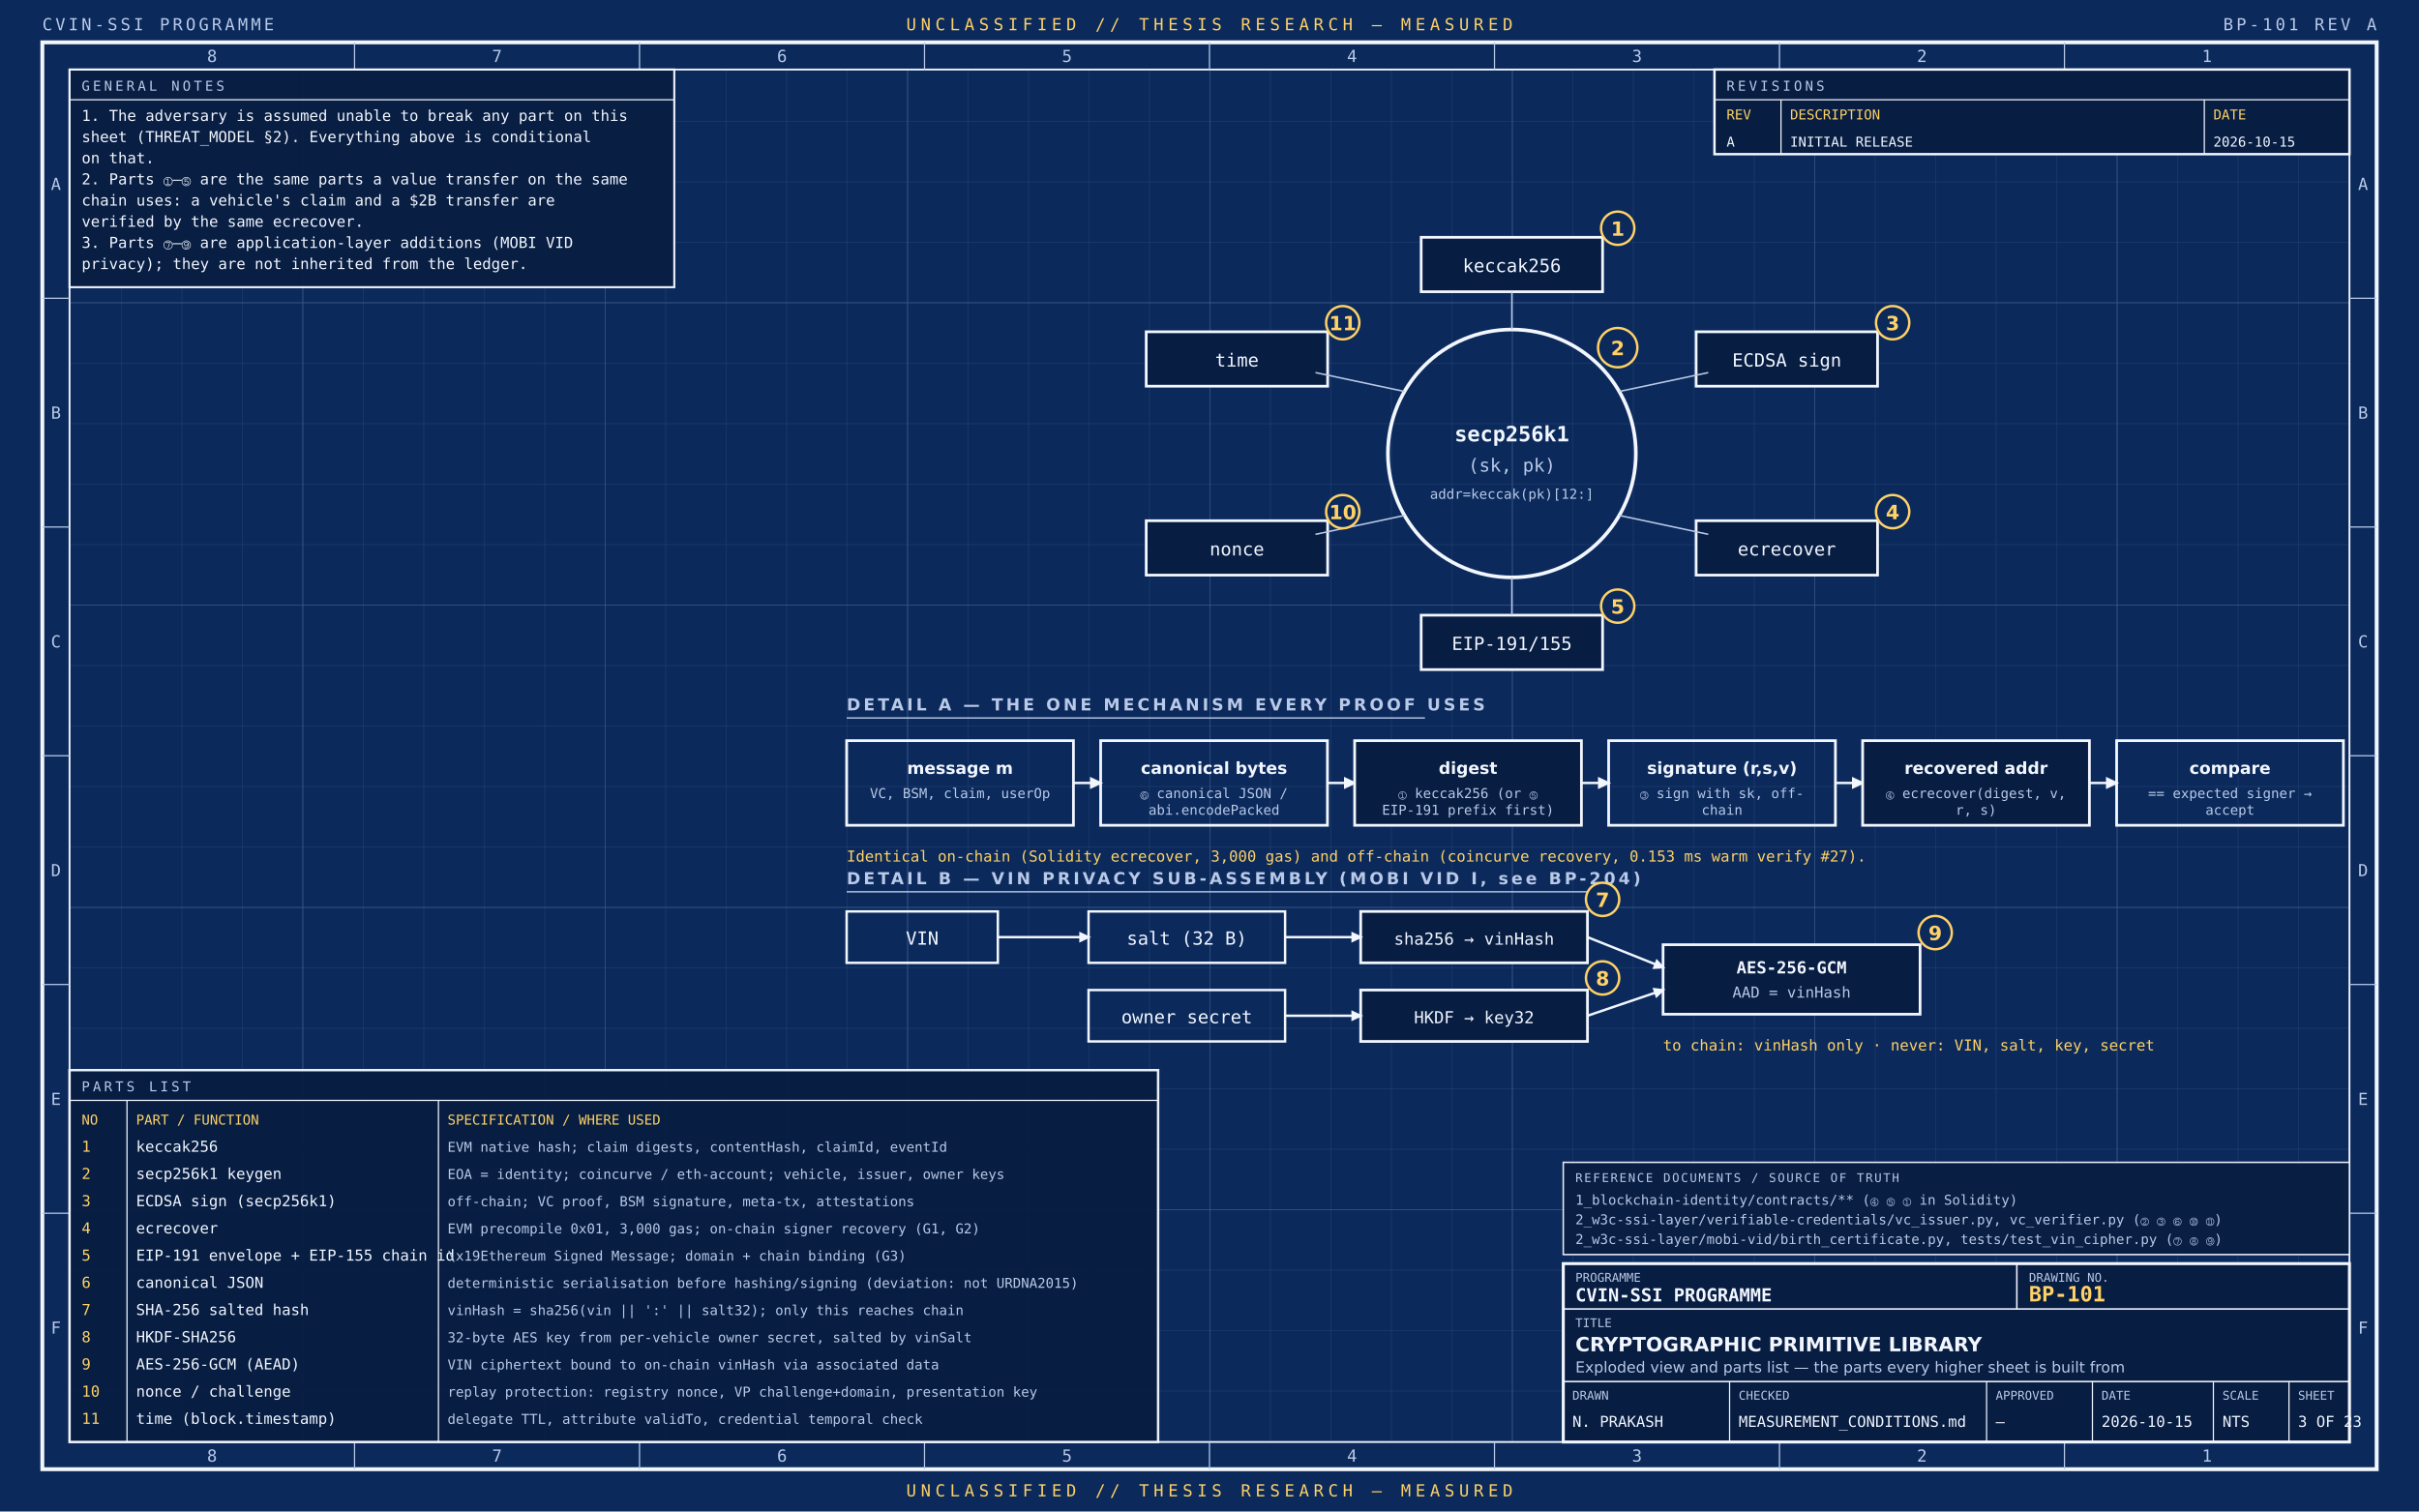
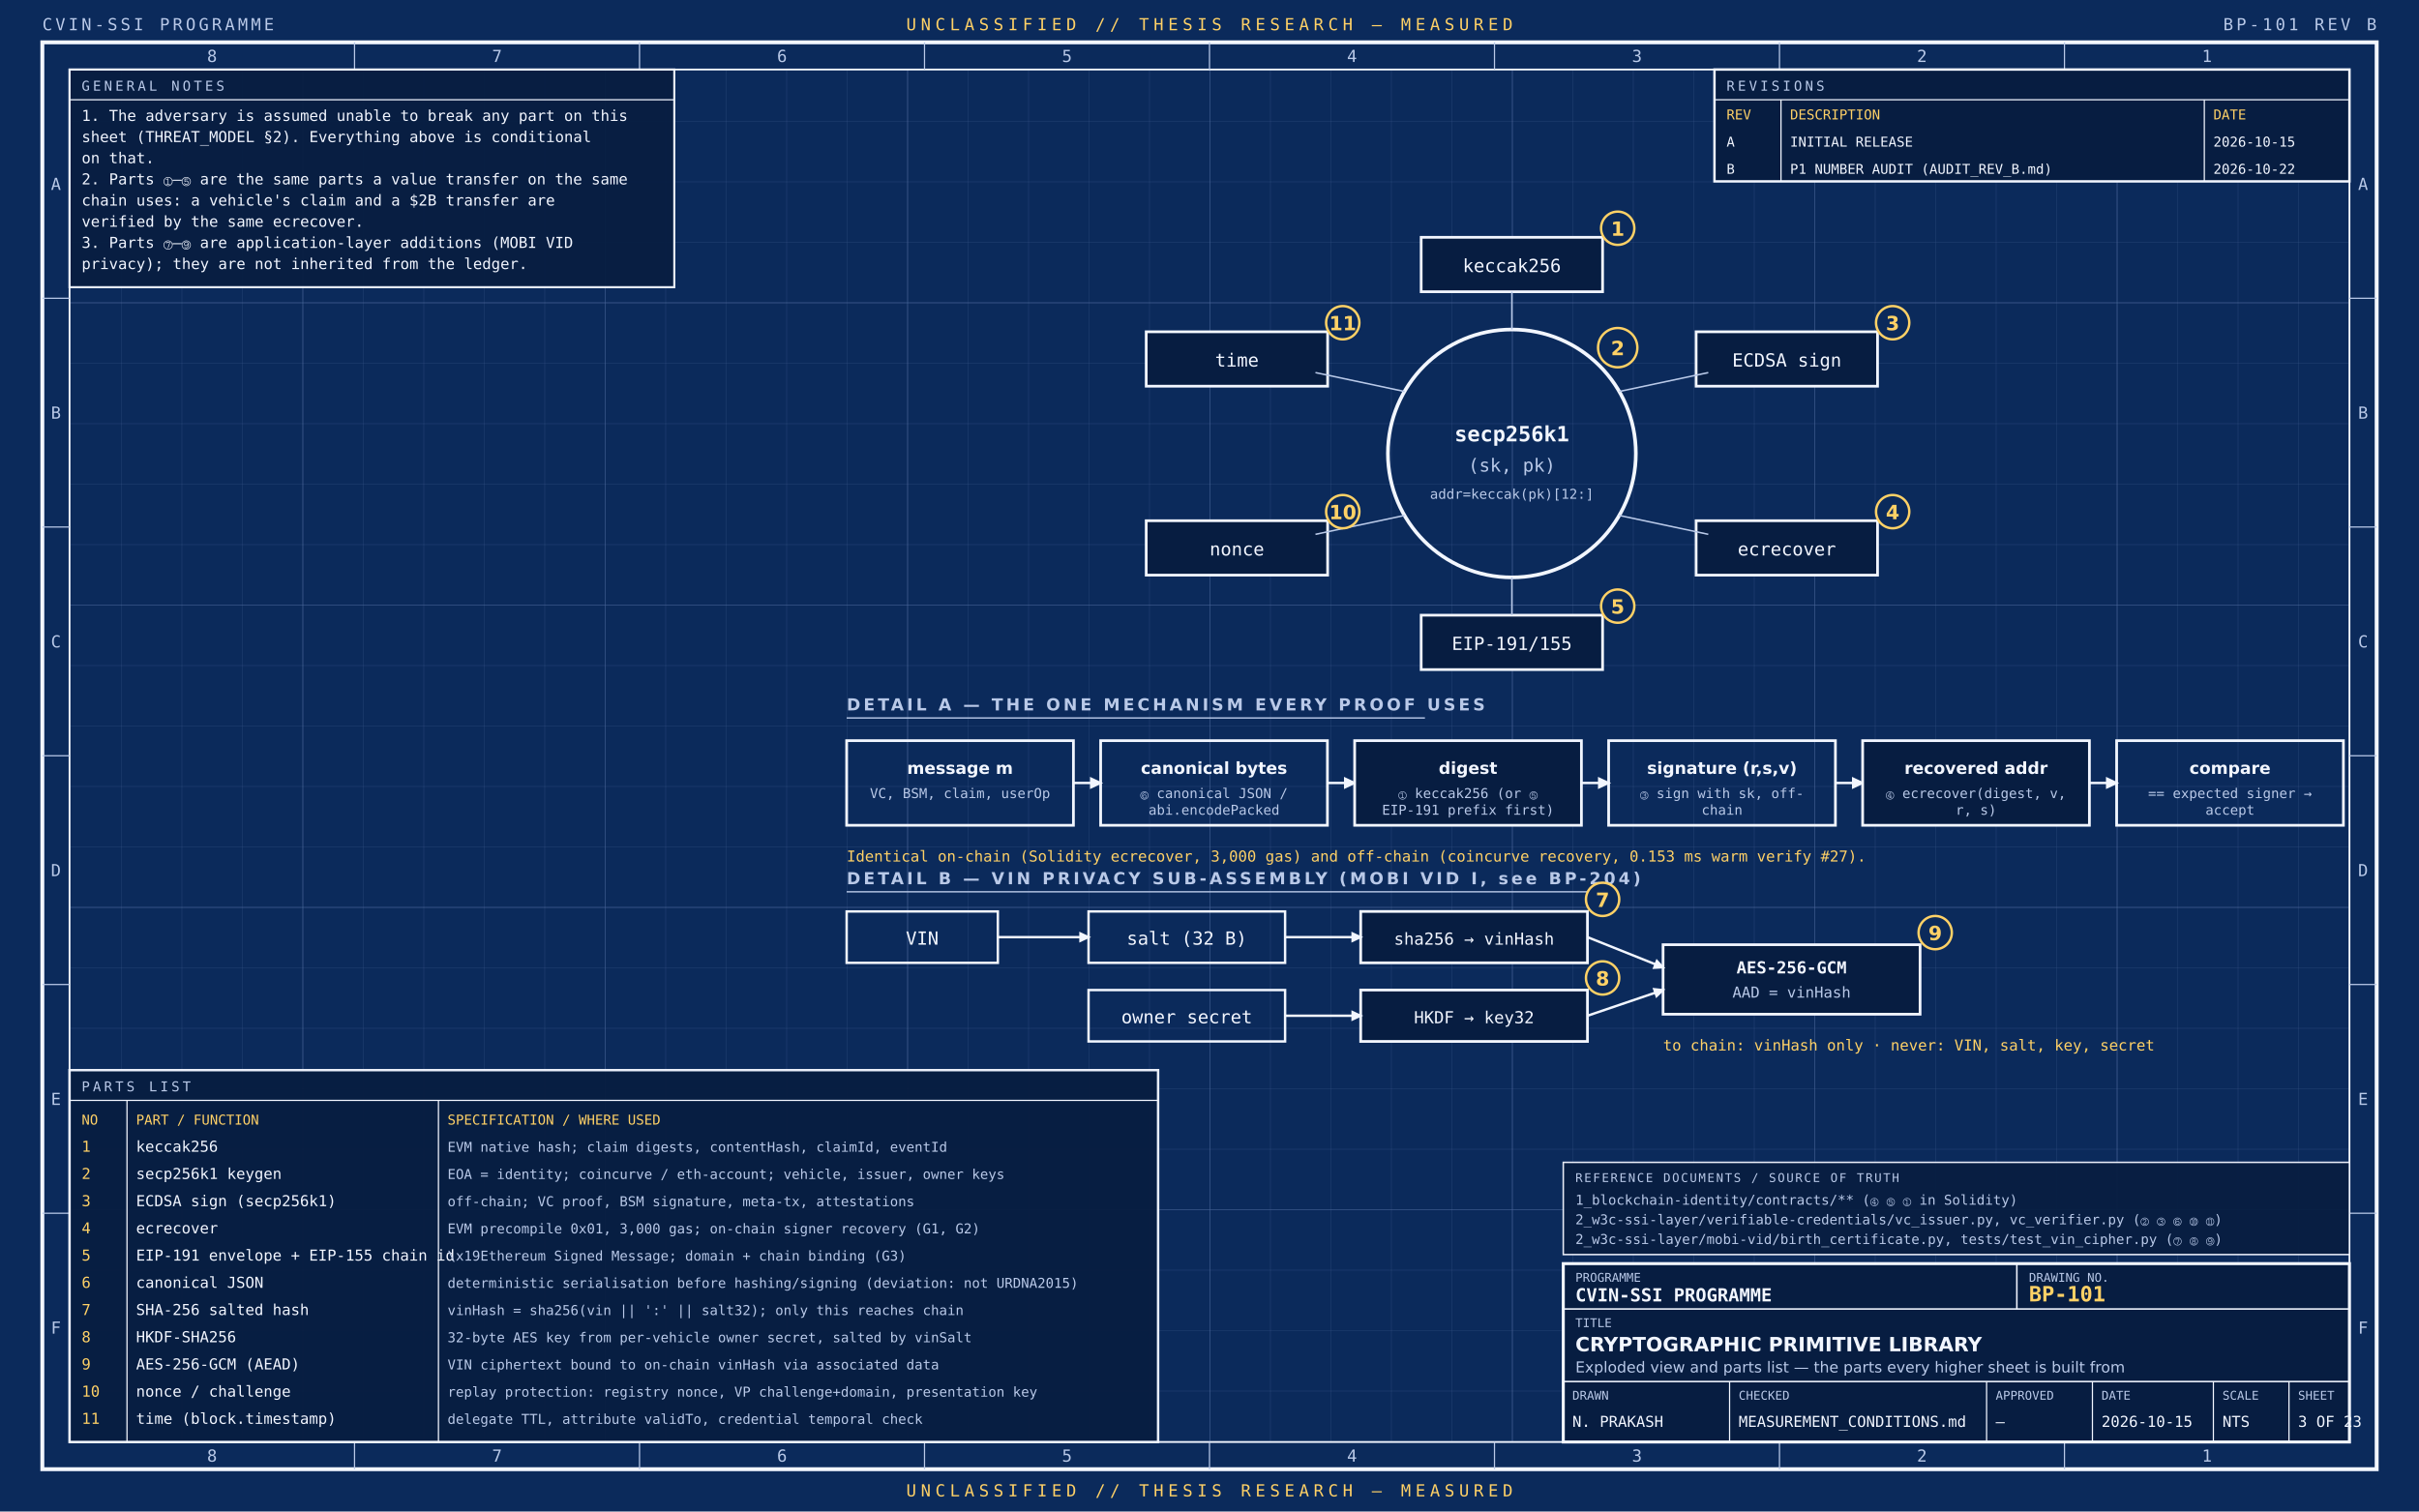
<svg xmlns="http://www.w3.org/2000/svg" width="1600" height="1000" viewBox="0 0 1600 1000">
  <defs>
    <pattern id="grid" width="40" height="40" patternUnits="userSpaceOnUse">
      <path d="M 40 0 L 0 0 0 40" fill="none" stroke="#5c78ad" stroke-width="0.35" opacity="0.55" />
    </pattern>
    <pattern id="grid2" width="200" height="200" patternUnits="userSpaceOnUse">
      <path d="M 200 0 L 0 0 0 200" fill="none" stroke="#5c78ad" stroke-width="0.7" opacity="0.6" />
    </pattern>
  </defs>
  <rect width="1600" height="1000" fill="#0b2a5b" />
  <rect x="46" y="46" width="1508" height="908" fill="url(#grid)" />
  <rect x="46" y="46" width="1508" height="908" fill="url(#grid2)" />
  <rect x="28" y="28" width="1544" height="944" fill="none" stroke="#f2f6ff" stroke-width="2.6" />
  <rect x="46" y="46" width="1508" height="908" fill="none" stroke="#f2f6ff" stroke-width="1.2" />
  <text x="140.25" y="41" font-family="DejaVu Sans Mono, Menlo, Consolas, monospace" font-size="11" fill="#b9c9e8" text-anchor="middle">8</text>
  <text x="140.25" y="967" font-family="DejaVu Sans Mono, Menlo, Consolas, monospace" font-size="11" fill="#b9c9e8" text-anchor="middle">8</text>
  <text x="328.75" y="41" font-family="DejaVu Sans Mono, Menlo, Consolas, monospace" font-size="11" fill="#b9c9e8" text-anchor="middle">7</text>
  <text x="328.75" y="967" font-family="DejaVu Sans Mono, Menlo, Consolas, monospace" font-size="11" fill="#b9c9e8" text-anchor="middle">7</text>
  <line x1="234.5" y1="28" x2="234.5" y2="46" stroke="#b9c9e8" stroke-width="0.8" />
  <line x1="234.5" y1="954" x2="234.5" y2="972" stroke="#b9c9e8" stroke-width="0.8" />
  <text x="517.25" y="41" font-family="DejaVu Sans Mono, Menlo, Consolas, monospace" font-size="11" fill="#b9c9e8" text-anchor="middle">6</text>
  <text x="517.25" y="967" font-family="DejaVu Sans Mono, Menlo, Consolas, monospace" font-size="11" fill="#b9c9e8" text-anchor="middle">6</text>
  <line x1="423.0" y1="28" x2="423.0" y2="46" stroke="#b9c9e8" stroke-width="0.8" />
  <line x1="423.0" y1="954" x2="423.0" y2="972" stroke="#b9c9e8" stroke-width="0.8" />
  <text x="705.75" y="41" font-family="DejaVu Sans Mono, Menlo, Consolas, monospace" font-size="11" fill="#b9c9e8" text-anchor="middle">5</text>
  <text x="705.75" y="967" font-family="DejaVu Sans Mono, Menlo, Consolas, monospace" font-size="11" fill="#b9c9e8" text-anchor="middle">5</text>
  <line x1="611.5" y1="28" x2="611.5" y2="46" stroke="#b9c9e8" stroke-width="0.8" />
  <line x1="611.5" y1="954" x2="611.5" y2="972" stroke="#b9c9e8" stroke-width="0.8" />
  <text x="894.25" y="41" font-family="DejaVu Sans Mono, Menlo, Consolas, monospace" font-size="11" fill="#b9c9e8" text-anchor="middle">4</text>
  <text x="894.25" y="967" font-family="DejaVu Sans Mono, Menlo, Consolas, monospace" font-size="11" fill="#b9c9e8" text-anchor="middle">4</text>
  <line x1="800.0" y1="28" x2="800.0" y2="46" stroke="#b9c9e8" stroke-width="0.8" />
  <line x1="800.0" y1="954" x2="800.0" y2="972" stroke="#b9c9e8" stroke-width="0.8" />
  <text x="1082.75" y="41" font-family="DejaVu Sans Mono, Menlo, Consolas, monospace" font-size="11" fill="#b9c9e8" text-anchor="middle">3</text>
  <text x="1082.75" y="967" font-family="DejaVu Sans Mono, Menlo, Consolas, monospace" font-size="11" fill="#b9c9e8" text-anchor="middle">3</text>
  <line x1="988.5" y1="28" x2="988.5" y2="46" stroke="#b9c9e8" stroke-width="0.8" />
  <line x1="988.5" y1="954" x2="988.5" y2="972" stroke="#b9c9e8" stroke-width="0.8" />
  <text x="1271.25" y="41" font-family="DejaVu Sans Mono, Menlo, Consolas, monospace" font-size="11" fill="#b9c9e8" text-anchor="middle">2</text>
  <text x="1271.25" y="967" font-family="DejaVu Sans Mono, Menlo, Consolas, monospace" font-size="11" fill="#b9c9e8" text-anchor="middle">2</text>
  <line x1="1177.0" y1="28" x2="1177.0" y2="46" stroke="#b9c9e8" stroke-width="0.8" />
  <line x1="1177.0" y1="954" x2="1177.0" y2="972" stroke="#b9c9e8" stroke-width="0.8" />
  <text x="1459.75" y="41" font-family="DejaVu Sans Mono, Menlo, Consolas, monospace" font-size="11" fill="#b9c9e8" text-anchor="middle">1</text>
  <text x="1459.75" y="967" font-family="DejaVu Sans Mono, Menlo, Consolas, monospace" font-size="11" fill="#b9c9e8" text-anchor="middle">1</text>
  <line x1="1365.5" y1="28" x2="1365.5" y2="46" stroke="#b9c9e8" stroke-width="0.8" />
  <line x1="1365.5" y1="954" x2="1365.5" y2="972" stroke="#b9c9e8" stroke-width="0.8" />
  <text x="37" y="125.667" font-family="DejaVu Sans Mono, Menlo, Consolas, monospace" font-size="11" fill="#b9c9e8" text-anchor="middle">A</text>
  <text x="1563" y="125.667" font-family="DejaVu Sans Mono, Menlo, Consolas, monospace" font-size="11" fill="#b9c9e8" text-anchor="middle">A</text>
  <text x="37" y="277.0" font-family="DejaVu Sans Mono, Menlo, Consolas, monospace" font-size="11" fill="#b9c9e8" text-anchor="middle">B</text>
  <text x="1563" y="277.0" font-family="DejaVu Sans Mono, Menlo, Consolas, monospace" font-size="11" fill="#b9c9e8" text-anchor="middle">B</text>
  <line x1="28" y1="197.333" x2="46" y2="197.333" stroke="#b9c9e8" stroke-width="0.8" />
  <line x1="1554" y1="197.333" x2="1572" y2="197.333" stroke="#b9c9e8" stroke-width="0.8" />
  <text x="37" y="428.333" font-family="DejaVu Sans Mono, Menlo, Consolas, monospace" font-size="11" fill="#b9c9e8" text-anchor="middle">C</text>
  <text x="1563" y="428.333" font-family="DejaVu Sans Mono, Menlo, Consolas, monospace" font-size="11" fill="#b9c9e8" text-anchor="middle">C</text>
  <line x1="28" y1="348.667" x2="46" y2="348.667" stroke="#b9c9e8" stroke-width="0.8" />
  <line x1="1554" y1="348.667" x2="1572" y2="348.667" stroke="#b9c9e8" stroke-width="0.8" />
  <text x="37" y="579.667" font-family="DejaVu Sans Mono, Menlo, Consolas, monospace" font-size="11" fill="#b9c9e8" text-anchor="middle">D</text>
  <text x="1563" y="579.667" font-family="DejaVu Sans Mono, Menlo, Consolas, monospace" font-size="11" fill="#b9c9e8" text-anchor="middle">D</text>
  <line x1="28" y1="500.0" x2="46" y2="500.0" stroke="#b9c9e8" stroke-width="0.8" />
  <line x1="1554" y1="500.0" x2="1572" y2="500.0" stroke="#b9c9e8" stroke-width="0.8" />
  <text x="37" y="731.0" font-family="DejaVu Sans Mono, Menlo, Consolas, monospace" font-size="11" fill="#b9c9e8" text-anchor="middle">E</text>
  <text x="1563" y="731.0" font-family="DejaVu Sans Mono, Menlo, Consolas, monospace" font-size="11" fill="#b9c9e8" text-anchor="middle">E</text>
  <line x1="28" y1="651.333" x2="46" y2="651.333" stroke="#b9c9e8" stroke-width="0.8" />
  <line x1="1554" y1="651.333" x2="1572" y2="651.333" stroke="#b9c9e8" stroke-width="0.8" />
  <text x="37" y="882.333" font-family="DejaVu Sans Mono, Menlo, Consolas, monospace" font-size="11" fill="#b9c9e8" text-anchor="middle">F</text>
  <text x="1563" y="882.333" font-family="DejaVu Sans Mono, Menlo, Consolas, monospace" font-size="11" fill="#b9c9e8" text-anchor="middle">F</text>
  <line x1="28" y1="802.667" x2="46" y2="802.667" stroke="#b9c9e8" stroke-width="0.8" />
  <line x1="1554" y1="802.667" x2="1572" y2="802.667" stroke="#b9c9e8" stroke-width="0.8" />
  <text x="800.0" y="20" font-family="DejaVu Sans Mono, Menlo, Consolas, monospace" font-size="11" fill="#ffd166" text-anchor="middle" letter-spacing="3">UNCLASSIFIED // THESIS RESEARCH — MEASURED</text>
  <text x="800.0" y="990" font-family="DejaVu Sans Mono, Menlo, Consolas, monospace" font-size="11" fill="#ffd166" text-anchor="middle" letter-spacing="3">UNCLASSIFIED // THESIS RESEARCH — MEASURED</text>
  <text x="28" y="20" font-family="DejaVu Sans Mono, Menlo, Consolas, monospace" font-size="11" fill="#b9c9e8" letter-spacing="2">CVIN-SSI PROGRAMME</text>
-   <text x="1572" y="20" font-family="DejaVu Sans Mono, Menlo, Consolas, monospace" font-size="11" fill="#b9c9e8" text-anchor="end" letter-spacing="2">BP-101  REV A</text>
+   <text x="1572" y="20" font-family="DejaVu Sans Mono, Menlo, Consolas, monospace" font-size="11" fill="#b9c9e8" text-anchor="end" letter-spacing="2">BP-101  REV B</text>
  <circle cx="1000" cy="300" r="82" fill="none" stroke="#f2f6ff" stroke-width="2.4" />
  <text x="1000" y="292" font-family="DejaVu Sans Mono, Menlo, Consolas, monospace" font-size="14" fill="#f2f6ff" text-anchor="middle" font-weight="bold" opacity="1.0">secp256k1</text>
  <text x="1000" y="312" font-family="DejaVu Sans Mono, Menlo, Consolas, monospace" font-size="12" fill="#b9c9e8" text-anchor="middle" font-weight="normal" opacity="1.0">(sk, pk)</text>
  <text x="1000" y="330" font-family="DejaVu Sans Mono, Menlo, Consolas, monospace" font-size="9" fill="#b9c9e8" text-anchor="middle" font-weight="normal" opacity="1.0">addr=keccak(pk)[12:]</text>
  <circle cx="1070" cy="230" r="13" fill="#0b2a5b" stroke="#ffd166" stroke-width="1.6" />
  <text x="1070" y="235" font-family="DejaVu Sans, Helvetica, Arial, sans-serif" font-size="13" fill="#ffd166" text-anchor="middle" font-weight="bold" opacity="1.0">2</text>
  <rect x="940.0" y="157.0" width="120" height="36" rx="0" fill="#071d41" stroke="#f2f6ff" stroke-width="1.8" opacity="1.0" />
  <text x="1000.0" y="180.0" font-family="DejaVu Sans Mono, Menlo, Consolas, monospace" font-size="12" fill="#f2f6ff" text-anchor="middle" font-weight="normal" opacity="1.0">keccak256</text>
  <line x1="1000.0" y1="218.0" x2="1000.0" y2="193.0" stroke="#b9c9e8" stroke-width="1.0" opacity="1.0" />
  <circle cx="1070.0" cy="151.0" r="11" fill="#0b2a5b" stroke="#ffd166" stroke-width="1.6" />
  <text x="1070.0" y="156.0" font-family="DejaVu Sans, Helvetica, Arial, sans-serif" font-size="13" fill="#ffd166" text-anchor="middle" font-weight="bold" opacity="1.0">1</text>
  <rect x="1121.865" y="219.5" width="120" height="36" rx="0" fill="#071d41" stroke="#f2f6ff" stroke-width="1.8" opacity="1.0" />
  <text x="1181.865" y="242.5" font-family="DejaVu Sans Mono, Menlo, Consolas, monospace" font-size="12" fill="#f2f6ff" text-anchor="middle" font-weight="normal" opacity="1.0">ECDSA sign</text>
  <line x1="1071.014" y1="259.0" x2="1129.904" y2="246.5" stroke="#b9c9e8" stroke-width="1.0" opacity="1.0" />
  <circle cx="1251.865" cy="213.5" r="11" fill="#0b2a5b" stroke="#ffd166" stroke-width="1.6" />
  <text x="1251.865" y="218.5" font-family="DejaVu Sans, Helvetica, Arial, sans-serif" font-size="13" fill="#ffd166" text-anchor="middle" font-weight="bold" opacity="1.0">3</text>
  <rect x="1121.865" y="344.5" width="120" height="36" rx="0" fill="#071d41" stroke="#f2f6ff" stroke-width="1.8" opacity="1.0" />
  <text x="1181.865" y="367.5" font-family="DejaVu Sans Mono, Menlo, Consolas, monospace" font-size="12" fill="#f2f6ff" text-anchor="middle" font-weight="normal" opacity="1.0">ecrecover</text>
  <line x1="1071.014" y1="341.0" x2="1129.904" y2="353.5" stroke="#b9c9e8" stroke-width="1.0" opacity="1.0" />
  <circle cx="1251.865" cy="338.5" r="11" fill="#0b2a5b" stroke="#ffd166" stroke-width="1.6" />
  <text x="1251.865" y="343.5" font-family="DejaVu Sans, Helvetica, Arial, sans-serif" font-size="13" fill="#ffd166" text-anchor="middle" font-weight="bold" opacity="1.0">4</text>
  <rect x="940.0" y="407.0" width="120" height="36" rx="0" fill="#071d41" stroke="#f2f6ff" stroke-width="1.8" opacity="1.0" />
  <text x="1000.0" y="430.0" font-family="DejaVu Sans Mono, Menlo, Consolas, monospace" font-size="12" fill="#f2f6ff" text-anchor="middle" font-weight="normal" opacity="1.0">EIP-191/155</text>
  <line x1="1000.0" y1="382.0" x2="1000.0" y2="407.0" stroke="#b9c9e8" stroke-width="1.0" opacity="1.0" />
  <circle cx="1070.0" cy="401.0" r="11" fill="#0b2a5b" stroke="#ffd166" stroke-width="1.6" />
  <text x="1070.0" y="406.0" font-family="DejaVu Sans, Helvetica, Arial, sans-serif" font-size="13" fill="#ffd166" text-anchor="middle" font-weight="bold" opacity="1.0">5</text>
  <rect x="758.135" y="344.5" width="120" height="36" rx="0" fill="#071d41" stroke="#f2f6ff" stroke-width="1.8" opacity="1.0" />
  <text x="818.135" y="367.5" font-family="DejaVu Sans Mono, Menlo, Consolas, monospace" font-size="12" fill="#f2f6ff" text-anchor="middle" font-weight="normal" opacity="1.0">nonce</text>
  <line x1="928.986" y1="341.0" x2="870.096" y2="353.5" stroke="#b9c9e8" stroke-width="1.0" opacity="1.0" />
  <circle cx="888.135" cy="338.5" r="11" fill="#0b2a5b" stroke="#ffd166" stroke-width="1.6" />
  <text x="888.135" y="343.5" font-family="DejaVu Sans, Helvetica, Arial, sans-serif" font-size="13" fill="#ffd166" text-anchor="middle" font-weight="bold" opacity="1.0">10</text>
  <rect x="758.135" y="219.5" width="120" height="36" rx="0" fill="#071d41" stroke="#f2f6ff" stroke-width="1.8" opacity="1.0" />
  <text x="818.135" y="242.5" font-family="DejaVu Sans Mono, Menlo, Consolas, monospace" font-size="12" fill="#f2f6ff" text-anchor="middle" font-weight="normal" opacity="1.0">time</text>
  <line x1="928.986" y1="259.0" x2="870.096" y2="246.5" stroke="#b9c9e8" stroke-width="1.0" opacity="1.0" />
  <circle cx="888.135" cy="213.5" r="11" fill="#0b2a5b" stroke="#ffd166" stroke-width="1.6" />
  <text x="888.135" y="218.5" font-family="DejaVu Sans, Helvetica, Arial, sans-serif" font-size="13" fill="#ffd166" text-anchor="middle" font-weight="bold" opacity="1.0">11</text>
  <text x="560" y="470" font-family="DejaVu Sans, Helvetica, Arial, sans-serif" font-size="11" fill="#b9c9e8" text-anchor="start" font-weight="bold" opacity="1.0" letter-spacing="2">DETAIL A — THE ONE MECHANISM EVERY PROOF USES</text>
  <line x1="560" y1="475" x2="942.5" y2="475" stroke="#b9c9e8" stroke-width="0.9" opacity="1.0" />
  <rect x="560" y="490" width="150" height="56" rx="0" fill="none" stroke="#f2f6ff" stroke-width="1.8" opacity="1.0" />
  <text x="635" y="512" font-family="DejaVu Sans, Helvetica, Arial, sans-serif" font-size="11" fill="#f2f6ff" text-anchor="middle" font-weight="bold" opacity="1.0">message m</text>
  <text x="635" y="528" font-family="DejaVu Sans Mono, Menlo, Consolas, monospace" font-size="9" fill="#b9c9e8" text-anchor="middle" font-weight="normal" opacity="1.0">VC, BSM, claim, userOp</text>
  <line x1="710" y1="518" x2="728" y2="518" stroke="#f2f6ff" stroke-width="1.6" opacity="1.0" />
  <polygon points="721.656,520.958 728,518 721.656,515.042" fill="#f2f6ff" stroke="#f2f6ff" stroke-width="1.4" />
  <rect x="728" y="490" width="150" height="56" rx="0" fill="none" stroke="#f2f6ff" stroke-width="1.8" opacity="1.0" />
  <text x="803" y="512" font-family="DejaVu Sans, Helvetica, Arial, sans-serif" font-size="11" fill="#f2f6ff" text-anchor="middle" font-weight="bold" opacity="1.0">canonical bytes</text>
  <text x="803" y="528" font-family="DejaVu Sans Mono, Menlo, Consolas, monospace" font-size="9" fill="#b9c9e8" text-anchor="middle" font-weight="normal" opacity="1.0">⑥ canonical JSON /</text>
  <text x="803" y="539" font-family="DejaVu Sans Mono, Menlo, Consolas, monospace" font-size="9" fill="#b9c9e8" text-anchor="middle" font-weight="normal" opacity="1.0">abi.encodePacked</text>
  <line x1="878" y1="518" x2="896" y2="518" stroke="#f2f6ff" stroke-width="1.6" opacity="1.0" />
  <polygon points="889.656,520.958 896,518 889.656,515.042" fill="#f2f6ff" stroke="#f2f6ff" stroke-width="1.4" />
  <rect x="896" y="490" width="150" height="56" rx="0" fill="#071d41" stroke="#f2f6ff" stroke-width="1.8" opacity="1.0" />
  <text x="971" y="512" font-family="DejaVu Sans, Helvetica, Arial, sans-serif" font-size="11" fill="#f2f6ff" text-anchor="middle" font-weight="bold" opacity="1.0">digest</text>
  <text x="971" y="528" font-family="DejaVu Sans Mono, Menlo, Consolas, monospace" font-size="9" fill="#b9c9e8" text-anchor="middle" font-weight="normal" opacity="1.0">① keccak256 (or ⑤</text>
  <text x="971" y="539" font-family="DejaVu Sans Mono, Menlo, Consolas, monospace" font-size="9" fill="#b9c9e8" text-anchor="middle" font-weight="normal" opacity="1.0">EIP-191 prefix first)</text>
  <line x1="1046" y1="518" x2="1064" y2="518" stroke="#f2f6ff" stroke-width="1.6" opacity="1.0" />
  <polygon points="1057.656,520.958 1064,518 1057.656,515.042" fill="#f2f6ff" stroke="#f2f6ff" stroke-width="1.4" />
  <rect x="1064" y="490" width="150" height="56" rx="0" fill="none" stroke="#f2f6ff" stroke-width="1.8" opacity="1.0" />
  <text x="1139" y="512" font-family="DejaVu Sans, Helvetica, Arial, sans-serif" font-size="11" fill="#f2f6ff" text-anchor="middle" font-weight="bold" opacity="1.0">signature (r,s,v)</text>
  <text x="1139" y="528" font-family="DejaVu Sans Mono, Menlo, Consolas, monospace" font-size="9" fill="#b9c9e8" text-anchor="middle" font-weight="normal" opacity="1.0">③ sign with sk, off-</text>
  <text x="1139" y="539" font-family="DejaVu Sans Mono, Menlo, Consolas, monospace" font-size="9" fill="#b9c9e8" text-anchor="middle" font-weight="normal" opacity="1.0">chain</text>
  <line x1="1214" y1="518" x2="1232" y2="518" stroke="#f2f6ff" stroke-width="1.6" opacity="1.0" />
  <polygon points="1225.656,520.958 1232,518 1225.656,515.042" fill="#f2f6ff" stroke="#f2f6ff" stroke-width="1.4" />
  <rect x="1232" y="490" width="150" height="56" rx="0" fill="#071d41" stroke="#f2f6ff" stroke-width="1.8" opacity="1.0" />
  <text x="1307" y="512" font-family="DejaVu Sans, Helvetica, Arial, sans-serif" font-size="11" fill="#f2f6ff" text-anchor="middle" font-weight="bold" opacity="1.0">recovered addr</text>
  <text x="1307" y="528" font-family="DejaVu Sans Mono, Menlo, Consolas, monospace" font-size="9" fill="#b9c9e8" text-anchor="middle" font-weight="normal" opacity="1.0">④ ecrecover(digest, v,</text>
  <text x="1307" y="539" font-family="DejaVu Sans Mono, Menlo, Consolas, monospace" font-size="9" fill="#b9c9e8" text-anchor="middle" font-weight="normal" opacity="1.0">r, s)</text>
  <line x1="1382" y1="518" x2="1400" y2="518" stroke="#f2f6ff" stroke-width="1.6" opacity="1.0" />
  <polygon points="1393.656,520.958 1400,518 1393.656,515.042" fill="#f2f6ff" stroke="#f2f6ff" stroke-width="1.4" />
  <rect x="1400" y="490" width="150" height="56" rx="0" fill="none" stroke="#f2f6ff" stroke-width="1.8" opacity="1.0" />
  <text x="1475" y="512" font-family="DejaVu Sans, Helvetica, Arial, sans-serif" font-size="11" fill="#f2f6ff" text-anchor="middle" font-weight="bold" opacity="1.0">compare</text>
  <text x="1475" y="528" font-family="DejaVu Sans Mono, Menlo, Consolas, monospace" font-size="9" fill="#b9c9e8" text-anchor="middle" font-weight="normal" opacity="1.0">== expected signer →</text>
  <text x="1475" y="539" font-family="DejaVu Sans Mono, Menlo, Consolas, monospace" font-size="9" fill="#b9c9e8" text-anchor="middle" font-weight="normal" opacity="1.0">accept</text>
  <text x="560" y="570" font-family="DejaVu Sans Mono, Menlo, Consolas, monospace" font-size="10" fill="#ffd166" text-anchor="start" font-weight="normal" opacity="1.0">Identical on-chain (Solidity ecrecover, 3,000 gas) and off-chain (coincurve recovery, 0.153 ms warm verify #27).</text>
  <text x="560" y="585" font-family="DejaVu Sans, Helvetica, Arial, sans-serif" font-size="11" fill="#b9c9e8" text-anchor="start" font-weight="bold" opacity="1.0" letter-spacing="2">DETAIL B — VIN PRIVACY SUB-ASSEMBLY (MOBI VID I, see BP-204)</text>
  <line x1="560" y1="590" x2="1070.0" y2="590" stroke="#b9c9e8" stroke-width="0.9" opacity="1.0" />
  <rect x="560" y="603" width="100" height="34" rx="0" fill="none" stroke="#f2f6ff" stroke-width="1.6" opacity="1.0" />
  <text x="610" y="625" font-family="DejaVu Sans Mono, Menlo, Consolas, monospace" font-size="12" fill="#f2f6ff" text-anchor="middle" font-weight="normal" opacity="1.0">VIN</text>
  <rect x="720" y="603" width="130" height="34" rx="0" fill="none" stroke="#f2f6ff" stroke-width="1.6" opacity="1.0" />
  <text x="785" y="625" font-family="DejaVu Sans Mono, Menlo, Consolas, monospace" font-size="12" fill="#f2f6ff" text-anchor="middle" font-weight="normal" opacity="1.0">salt (32 B)</text>
  <line x1="660" y1="620" x2="720" y2="620" stroke="#f2f6ff" stroke-width="1.6" opacity="1.0" />
  <polygon points="714.562,622.536 720,620 714.562,617.464" fill="#f2f6ff" stroke="#f2f6ff" stroke-width="1.4" />
  <rect x="900" y="603" width="150" height="34" rx="0" fill="#071d41" stroke="#f2f6ff" stroke-width="1.8" opacity="1.0" />
  <text x="975" y="625" font-family="DejaVu Sans Mono, Menlo, Consolas, monospace" font-size="11" fill="#f2f6ff" text-anchor="middle" font-weight="normal" opacity="1.0">sha256 → vinHash</text>
  <line x1="850" y1="620" x2="900" y2="620" stroke="#f2f6ff" stroke-width="1.6" opacity="1.0" />
  <polygon points="894.562,622.536 900,620 894.562,617.464" fill="#f2f6ff" stroke="#f2f6ff" stroke-width="1.4" />
  <circle cx="1060" cy="595" r="11" fill="#0b2a5b" stroke="#ffd166" stroke-width="1.6" />
  <text x="1060" y="600" font-family="DejaVu Sans, Helvetica, Arial, sans-serif" font-size="13" fill="#ffd166" text-anchor="middle" font-weight="bold" opacity="1.0">7</text>
  <rect x="720" y="655" width="130" height="34" rx="0" fill="none" stroke="#f2f6ff" stroke-width="1.6" opacity="1.0" />
  <text x="785" y="677" font-family="DejaVu Sans Mono, Menlo, Consolas, monospace" font-size="12" fill="#f2f6ff" text-anchor="middle" font-weight="normal" opacity="1.0">owner secret</text>
  <rect x="900" y="655" width="150" height="34" rx="0" fill="#071d41" stroke="#f2f6ff" stroke-width="1.8" opacity="1.0" />
  <text x="975" y="677" font-family="DejaVu Sans Mono, Menlo, Consolas, monospace" font-size="11" fill="#f2f6ff" text-anchor="middle" font-weight="normal" opacity="1.0">HKDF → key32</text>
  <line x1="850" y1="672" x2="900" y2="672" stroke="#f2f6ff" stroke-width="1.6" opacity="1.0" />
  <polygon points="894.562,674.536 900,672 894.562,669.464" fill="#f2f6ff" stroke="#f2f6ff" stroke-width="1.4" />
  <circle cx="1060" cy="647" r="11" fill="#0b2a5b" stroke="#ffd166" stroke-width="1.6" />
  <text x="1060" y="652" font-family="DejaVu Sans, Helvetica, Arial, sans-serif" font-size="13" fill="#ffd166" text-anchor="middle" font-weight="bold" opacity="1.0">8</text>
  <rect x="1100" y="625" width="170" height="46" rx="0" fill="#071d41" stroke="#f2f6ff" stroke-width="1.8" opacity="1.0" />
  <text x="1185" y="644" font-family="DejaVu Sans Mono, Menlo, Consolas, monospace" font-size="11" fill="#f2f6ff" text-anchor="middle" font-weight="bold" opacity="1.0">AES-256-GCM</text>
  <text x="1185" y="660" font-family="DejaVu Sans Mono, Menlo, Consolas, monospace" font-size="10" fill="#b9c9e8" text-anchor="middle" font-weight="normal" opacity="1.0">AAD = vinHash</text>
  <line x1="1050" y1="620" x2="1100" y2="640" stroke="#f2f6ff" stroke-width="1.6" opacity="1.0" />
  <polygon points="1094.009,640.335 1100,640 1095.893,635.626" fill="#f2f6ff" stroke="#f2f6ff" stroke-width="1.4" />
  <line x1="1050" y1="672" x2="1100" y2="655" stroke="#f2f6ff" stroke-width="1.6" opacity="1.0" />
  <polygon points="1095.668,659.151 1100,655 1094.035,654.35" fill="#f2f6ff" stroke="#f2f6ff" stroke-width="1.4" />
  <circle cx="1280" cy="617" r="11" fill="#0b2a5b" stroke="#ffd166" stroke-width="1.6" />
  <text x="1280" y="622" font-family="DejaVu Sans, Helvetica, Arial, sans-serif" font-size="13" fill="#ffd166" text-anchor="middle" font-weight="bold" opacity="1.0">9</text>
  <text x="1100" y="695" font-family="DejaVu Sans Mono, Menlo, Consolas, monospace" font-size="10" fill="#ffd166" text-anchor="start" font-weight="normal" opacity="1.0">to chain: vinHash only  ·  never: VIN, salt, key, secret</text>
  <rect x="46" y="46" width="400" height="144" rx="0" fill="#071d41" stroke="#f2f6ff" stroke-width="1.4" opacity="0.95" />
  <text x="54" y="60" font-family="DejaVu Sans Mono, Menlo, Consolas, monospace" font-size="9" fill="#b9c9e8" text-anchor="start" font-weight="normal" opacity="1.0" letter-spacing="2">GENERAL NOTES</text>
  <line x1="46" y1="66" x2="446" y2="66" stroke="#f2f6ff" stroke-width="0.8" opacity="1.0" />
  <text x="54" y="80" font-family="DejaVu Sans Mono, Menlo, Consolas, monospace" font-size="10" fill="#f2f6ff" text-anchor="start" font-weight="normal" opacity="1.0">1. The adversary is assumed unable to break any part on this</text>
  <text x="54" y="94" font-family="DejaVu Sans Mono, Menlo, Consolas, monospace" font-size="10" fill="#f2f6ff" text-anchor="start" font-weight="normal" opacity="1.0">   sheet (THREAT_MODEL §2). Everything above is conditional</text>
  <text x="54" y="108" font-family="DejaVu Sans Mono, Menlo, Consolas, monospace" font-size="10" fill="#f2f6ff" text-anchor="start" font-weight="normal" opacity="1.0">   on that.</text>
  <text x="54" y="122" font-family="DejaVu Sans Mono, Menlo, Consolas, monospace" font-size="10" fill="#f2f6ff" text-anchor="start" font-weight="normal" opacity="1.0">2. Parts ①–⑤ are the same parts a value transfer on the same</text>
  <text x="54" y="136" font-family="DejaVu Sans Mono, Menlo, Consolas, monospace" font-size="10" fill="#f2f6ff" text-anchor="start" font-weight="normal" opacity="1.0">   chain uses: a vehicle's claim and a $2B transfer are</text>
  <text x="54" y="150" font-family="DejaVu Sans Mono, Menlo, Consolas, monospace" font-size="10" fill="#f2f6ff" text-anchor="start" font-weight="normal" opacity="1.0">   verified by the same ecrecover.</text>
  <text x="54" y="164" font-family="DejaVu Sans Mono, Menlo, Consolas, monospace" font-size="10" fill="#f2f6ff" text-anchor="start" font-weight="normal" opacity="1.0">3. Parts ⑦–⑨ are application-layer additions (MOBI VID</text>
  <text x="54" y="178" font-family="DejaVu Sans Mono, Menlo, Consolas, monospace" font-size="10" fill="#f2f6ff" text-anchor="start" font-weight="normal" opacity="1.0">   privacy); they are not inherited from the ledger.</text>
-   <rect x="1134" y="46" width="420" height="56" rx="0" fill="#071d41" stroke="#f2f6ff" stroke-width="1.6" opacity="1.0" />
+   <rect x="1134" y="46" width="420" height="74" rx="0" fill="#071d41" stroke="#f2f6ff" stroke-width="1.6" opacity="1.0" />
  <text x="1142" y="60" font-family="DejaVu Sans Mono, Menlo, Consolas, monospace" font-size="9" fill="#b9c9e8" text-anchor="start" font-weight="normal" opacity="1.0" letter-spacing="2">REVISIONS</text>
  <line x1="1134" y1="66" x2="1554" y2="66" stroke="#f2f6ff" stroke-width="0.8" opacity="1.0" />
  <text x="1142" y="79" font-family="DejaVu Sans Mono, Menlo, Consolas, monospace" font-size="9" fill="#ffd166" text-anchor="start" font-weight="normal" opacity="1.0">REV</text>
  <text x="1184" y="79" font-family="DejaVu Sans Mono, Menlo, Consolas, monospace" font-size="9" fill="#ffd166" text-anchor="start" font-weight="normal" opacity="1.0">DESCRIPTION</text>
  <text x="1464" y="79" font-family="DejaVu Sans Mono, Menlo, Consolas, monospace" font-size="9" fill="#ffd166" text-anchor="start" font-weight="normal" opacity="1.0">DATE</text>
  <text x="1142" y="97" font-family="DejaVu Sans Mono, Menlo, Consolas, monospace" font-size="9" fill="#f2f6ff" text-anchor="start" font-weight="normal" opacity="1.0">A</text>
  <text x="1184" y="97" font-family="DejaVu Sans Mono, Menlo, Consolas, monospace" font-size="9" fill="#f2f6ff" text-anchor="start" font-weight="normal" opacity="1.0">INITIAL RELEASE</text>
  <text x="1464" y="97" font-family="DejaVu Sans Mono, Menlo, Consolas, monospace" font-size="9" fill="#f2f6ff" text-anchor="start" font-weight="normal" opacity="1.0">2026-10-15</text>
-   <line x1="1178" y1="66" x2="1178" y2="102" stroke="#f2f6ff" stroke-width="0.8" opacity="1.0" />
-   <line x1="1458" y1="66" x2="1458" y2="102" stroke="#f2f6ff" stroke-width="0.8" opacity="1.0" />
+   <text x="1142" y="115" font-family="DejaVu Sans Mono, Menlo, Consolas, monospace" font-size="9" fill="#f2f6ff" text-anchor="start" font-weight="normal" opacity="1.0">B</text>
+   <text x="1184" y="115" font-family="DejaVu Sans Mono, Menlo, Consolas, monospace" font-size="9" fill="#f2f6ff" text-anchor="start" font-weight="normal" opacity="1.0">P1 NUMBER AUDIT (AUDIT_REV_B.md)</text>
+   <text x="1464" y="115" font-family="DejaVu Sans Mono, Menlo, Consolas, monospace" font-size="9" fill="#f2f6ff" text-anchor="start" font-weight="normal" opacity="1.0">2026-10-22</text>
+   <line x1="1178" y1="66" x2="1178" y2="120" stroke="#f2f6ff" stroke-width="0.8" opacity="1.0" />
+   <line x1="1458" y1="66" x2="1458" y2="120" stroke="#f2f6ff" stroke-width="0.8" opacity="1.0" />
  <rect x="46" y="708" width="720" height="246" rx="0" fill="#071d41" stroke="#f2f6ff" stroke-width="1.6" opacity="0.96" />
  <text x="54" y="722" font-family="DejaVu Sans Mono, Menlo, Consolas, monospace" font-size="9" fill="#b9c9e8" text-anchor="start" font-weight="normal" opacity="1.0" letter-spacing="2">PARTS LIST</text>
  <line x1="46" y1="728" x2="766" y2="728" stroke="#f2f6ff" stroke-width="0.8" opacity="1.0" />
  <text x="54" y="744" font-family="DejaVu Sans Mono, Menlo, Consolas, monospace" font-size="9" fill="#ffd166" text-anchor="start" font-weight="normal" opacity="1.0">NO</text>
  <text x="90" y="744" font-family="DejaVu Sans Mono, Menlo, Consolas, monospace" font-size="9" fill="#ffd166" text-anchor="start" font-weight="normal" opacity="1.0">PART / FUNCTION</text>
  <text x="296" y="744" font-family="DejaVu Sans Mono, Menlo, Consolas, monospace" font-size="9" fill="#ffd166" text-anchor="start" font-weight="normal" opacity="1.0">SPECIFICATION / WHERE USED</text>
  <text x="54" y="762" font-family="DejaVu Sans Mono, Menlo, Consolas, monospace" font-size="10" fill="#ffd166" text-anchor="start" font-weight="normal" opacity="1.0">1</text>
  <text x="90" y="762" font-family="DejaVu Sans Mono, Menlo, Consolas, monospace" font-size="10" fill="#f2f6ff" text-anchor="start" font-weight="normal" opacity="1.0">keccak256</text>
  <text x="296" y="762" font-family="DejaVu Sans Mono, Menlo, Consolas, monospace" font-size="9" fill="#b9c9e8" text-anchor="start" font-weight="normal" opacity="1.0">EVM native hash; claim digests, contentHash, claimId, eventId</text>
  <text x="54" y="780" font-family="DejaVu Sans Mono, Menlo, Consolas, monospace" font-size="10" fill="#ffd166" text-anchor="start" font-weight="normal" opacity="1.0">2</text>
  <text x="90" y="780" font-family="DejaVu Sans Mono, Menlo, Consolas, monospace" font-size="10" fill="#f2f6ff" text-anchor="start" font-weight="normal" opacity="1.0">secp256k1 keygen</text>
  <text x="296" y="780" font-family="DejaVu Sans Mono, Menlo, Consolas, monospace" font-size="9" fill="#b9c9e8" text-anchor="start" font-weight="normal" opacity="1.0">EOA = identity; coincurve / eth-account; vehicle, issuer, owner keys</text>
  <text x="54" y="798" font-family="DejaVu Sans Mono, Menlo, Consolas, monospace" font-size="10" fill="#ffd166" text-anchor="start" font-weight="normal" opacity="1.0">3</text>
  <text x="90" y="798" font-family="DejaVu Sans Mono, Menlo, Consolas, monospace" font-size="10" fill="#f2f6ff" text-anchor="start" font-weight="normal" opacity="1.0">ECDSA sign (secp256k1)</text>
  <text x="296" y="798" font-family="DejaVu Sans Mono, Menlo, Consolas, monospace" font-size="9" fill="#b9c9e8" text-anchor="start" font-weight="normal" opacity="1.0">off-chain; VC proof, BSM signature, meta-tx, attestations</text>
  <text x="54" y="816" font-family="DejaVu Sans Mono, Menlo, Consolas, monospace" font-size="10" fill="#ffd166" text-anchor="start" font-weight="normal" opacity="1.0">4</text>
  <text x="90" y="816" font-family="DejaVu Sans Mono, Menlo, Consolas, monospace" font-size="10" fill="#f2f6ff" text-anchor="start" font-weight="normal" opacity="1.0">ecrecover</text>
  <text x="296" y="816" font-family="DejaVu Sans Mono, Menlo, Consolas, monospace" font-size="9" fill="#b9c9e8" text-anchor="start" font-weight="normal" opacity="1.0">EVM precompile 0x01, 3,000 gas; on-chain signer recovery (G1, G2)</text>
  <text x="54" y="834" font-family="DejaVu Sans Mono, Menlo, Consolas, monospace" font-size="10" fill="#ffd166" text-anchor="start" font-weight="normal" opacity="1.0">5</text>
  <text x="90" y="834" font-family="DejaVu Sans Mono, Menlo, Consolas, monospace" font-size="10" fill="#f2f6ff" text-anchor="start" font-weight="normal" opacity="1.0">EIP-191 envelope + EIP-155 chain id</text>
  <text x="296" y="834" font-family="DejaVu Sans Mono, Menlo, Consolas, monospace" font-size="9" fill="#b9c9e8" text-anchor="start" font-weight="normal" opacity="1.0">\x19Ethereum Signed Message; domain + chain binding (G3)</text>
  <text x="54" y="852" font-family="DejaVu Sans Mono, Menlo, Consolas, monospace" font-size="10" fill="#ffd166" text-anchor="start" font-weight="normal" opacity="1.0">6</text>
  <text x="90" y="852" font-family="DejaVu Sans Mono, Menlo, Consolas, monospace" font-size="10" fill="#f2f6ff" text-anchor="start" font-weight="normal" opacity="1.0">canonical JSON</text>
  <text x="296" y="852" font-family="DejaVu Sans Mono, Menlo, Consolas, monospace" font-size="9" fill="#b9c9e8" text-anchor="start" font-weight="normal" opacity="1.0">deterministic serialisation before hashing/signing (deviation: not URDNA2015)</text>
  <text x="54" y="870" font-family="DejaVu Sans Mono, Menlo, Consolas, monospace" font-size="10" fill="#ffd166" text-anchor="start" font-weight="normal" opacity="1.0">7</text>
  <text x="90" y="870" font-family="DejaVu Sans Mono, Menlo, Consolas, monospace" font-size="10" fill="#f2f6ff" text-anchor="start" font-weight="normal" opacity="1.0">SHA-256 salted hash</text>
  <text x="296" y="870" font-family="DejaVu Sans Mono, Menlo, Consolas, monospace" font-size="9" fill="#b9c9e8" text-anchor="start" font-weight="normal" opacity="1.0">vinHash = sha256(vin || ':' || salt32); only this reaches chain</text>
  <text x="54" y="888" font-family="DejaVu Sans Mono, Menlo, Consolas, monospace" font-size="10" fill="#ffd166" text-anchor="start" font-weight="normal" opacity="1.0">8</text>
  <text x="90" y="888" font-family="DejaVu Sans Mono, Menlo, Consolas, monospace" font-size="10" fill="#f2f6ff" text-anchor="start" font-weight="normal" opacity="1.0">HKDF-SHA256</text>
  <text x="296" y="888" font-family="DejaVu Sans Mono, Menlo, Consolas, monospace" font-size="9" fill="#b9c9e8" text-anchor="start" font-weight="normal" opacity="1.0">32-byte AES key from per-vehicle owner secret, salted by vinSalt</text>
  <text x="54" y="906" font-family="DejaVu Sans Mono, Menlo, Consolas, monospace" font-size="10" fill="#ffd166" text-anchor="start" font-weight="normal" opacity="1.0">9</text>
  <text x="90" y="906" font-family="DejaVu Sans Mono, Menlo, Consolas, monospace" font-size="10" fill="#f2f6ff" text-anchor="start" font-weight="normal" opacity="1.0">AES-256-GCM (AEAD)</text>
  <text x="296" y="906" font-family="DejaVu Sans Mono, Menlo, Consolas, monospace" font-size="9" fill="#b9c9e8" text-anchor="start" font-weight="normal" opacity="1.0">VIN ciphertext bound to on-chain vinHash via associated data</text>
  <text x="54" y="924" font-family="DejaVu Sans Mono, Menlo, Consolas, monospace" font-size="10" fill="#ffd166" text-anchor="start" font-weight="normal" opacity="1.0">10</text>
  <text x="90" y="924" font-family="DejaVu Sans Mono, Menlo, Consolas, monospace" font-size="10" fill="#f2f6ff" text-anchor="start" font-weight="normal" opacity="1.0">nonce / challenge</text>
  <text x="296" y="924" font-family="DejaVu Sans Mono, Menlo, Consolas, monospace" font-size="9" fill="#b9c9e8" text-anchor="start" font-weight="normal" opacity="1.0">replay protection: registry nonce, VP challenge+domain, presentation key</text>
  <text x="54" y="942" font-family="DejaVu Sans Mono, Menlo, Consolas, monospace" font-size="10" fill="#ffd166" text-anchor="start" font-weight="normal" opacity="1.0">11</text>
  <text x="90" y="942" font-family="DejaVu Sans Mono, Menlo, Consolas, monospace" font-size="10" fill="#f2f6ff" text-anchor="start" font-weight="normal" opacity="1.0">time (block.timestamp)</text>
  <text x="296" y="942" font-family="DejaVu Sans Mono, Menlo, Consolas, monospace" font-size="9" fill="#b9c9e8" text-anchor="start" font-weight="normal" opacity="1.0">delegate TTL, attribute validTo, credential temporal check</text>
  <line x1="84" y1="728" x2="84" y2="954" stroke="#f2f6ff" stroke-width="0.8" opacity="1.0" />
  <line x1="290" y1="728" x2="290" y2="954" stroke="#f2f6ff" stroke-width="0.8" opacity="1.0" />
  <rect x="1034" y="769" width="520" height="61" rx="0" fill="#071d41" stroke="#f2f6ff" stroke-width="1.0" opacity="0.95" />
  <text x="1042" y="782" font-family="DejaVu Sans Mono, Menlo, Consolas, monospace" font-size="8" fill="#b9c9e8" text-anchor="start" font-weight="normal" opacity="1.0" letter-spacing="1">REFERENCE DOCUMENTS / SOURCE OF TRUTH</text>
  <text x="1042" y="797" font-family="DejaVu Sans Mono, Menlo, Consolas, monospace" font-size="9" fill="#b9c9e8" text-anchor="start" font-weight="normal" opacity="1.0">1_blockchain-identity/contracts/** (④ ⑤ ① in Solidity)</text>
  <text x="1042" y="810" font-family="DejaVu Sans Mono, Menlo, Consolas, monospace" font-size="9" fill="#b9c9e8" text-anchor="start" font-weight="normal" opacity="1.0">2_w3c-ssi-layer/verifiable-credentials/vc_issuer.py, vc_verifier.py (② ③ ⑥ ⑩ ⑪)</text>
  <text x="1042" y="823" font-family="DejaVu Sans Mono, Menlo, Consolas, monospace" font-size="9" fill="#b9c9e8" text-anchor="start" font-weight="normal" opacity="1.0">2_w3c-ssi-layer/mobi-vid/birth_certificate.py, tests/test_vin_cipher.py (⑦ ⑧ ⑨)</text>
  <rect x="1034" y="836" width="520" height="118" rx="0" fill="#071d41" stroke="#f2f6ff" stroke-width="2.0" opacity="1.0" />
  <line x1="1034" y1="866" x2="1554" y2="866" stroke="#f2f6ff" stroke-width="1.0" opacity="1.0" />
  <line x1="1034" y1="914" x2="1554" y2="914" stroke="#f2f6ff" stroke-width="1.0" opacity="1.0" />
  <line x1="1334" y1="836" x2="1334" y2="866" stroke="#f2f6ff" stroke-width="1.0" opacity="1.0" />
  <text x="1042" y="848" font-family="DejaVu Sans Mono, Menlo, Consolas, monospace" font-size="8" fill="#b9c9e8" text-anchor="start" font-weight="normal" opacity="1.0">PROGRAMME</text>
  <text x="1042" y="861" font-family="DejaVu Sans Mono, Menlo, Consolas, monospace" font-size="12" fill="#f2f6ff" text-anchor="start" font-weight="bold" opacity="1.0">CVIN-SSI PROGRAMME</text>
  <text x="1342" y="848" font-family="DejaVu Sans Mono, Menlo, Consolas, monospace" font-size="8" fill="#b9c9e8" text-anchor="start" font-weight="normal" opacity="1.0">DRAWING NO.</text>
  <text x="1342" y="861" font-family="DejaVu Sans Mono, Menlo, Consolas, monospace" font-size="14" fill="#ffd166" text-anchor="start" font-weight="bold" opacity="1.0">BP-101</text>
  <text x="1042" y="878" font-family="DejaVu Sans Mono, Menlo, Consolas, monospace" font-size="8" fill="#b9c9e8" text-anchor="start" font-weight="normal" opacity="1.0">TITLE</text>
  <text x="1042" y="894" font-family="DejaVu Sans, Helvetica, Arial, sans-serif" font-size="13" fill="#f2f6ff" text-anchor="start" font-weight="bold" opacity="1.0">CRYPTOGRAPHIC PRIMITIVE LIBRARY</text>
  <text x="1042" y="908" font-family="DejaVu Sans, Helvetica, Arial, sans-serif" font-size="10" fill="#b9c9e8" text-anchor="start" font-weight="normal" opacity="1.0">Exploded view and parts list — the parts every higher sheet is built from</text>
  <text x="1040" y="926" font-family="DejaVu Sans Mono, Menlo, Consolas, monospace" font-size="8" fill="#b9c9e8" text-anchor="start" font-weight="normal" opacity="1.0">DRAWN</text>
  <text x="1040" y="944" font-family="DejaVu Sans Mono, Menlo, Consolas, monospace" font-size="10" fill="#f2f6ff" text-anchor="start" font-weight="normal" opacity="1.0">N. PRAKASH</text>
  <line x1="1144" y1="914" x2="1144" y2="954" stroke="#f2f6ff" stroke-width="0.8" opacity="1.0" />
  <text x="1150" y="926" font-family="DejaVu Sans Mono, Menlo, Consolas, monospace" font-size="8" fill="#b9c9e8" text-anchor="start" font-weight="normal" opacity="1.0">CHECKED</text>
  <text x="1150" y="944" font-family="DejaVu Sans Mono, Menlo, Consolas, monospace" font-size="10" fill="#f2f6ff" text-anchor="start" font-weight="normal" opacity="1.0">MEASUREMENT_CONDITIONS.md</text>
  <line x1="1314" y1="914" x2="1314" y2="954" stroke="#f2f6ff" stroke-width="0.8" opacity="1.0" />
  <text x="1320" y="926" font-family="DejaVu Sans Mono, Menlo, Consolas, monospace" font-size="8" fill="#b9c9e8" text-anchor="start" font-weight="normal" opacity="1.0">APPROVED</text>
  <text x="1320" y="944" font-family="DejaVu Sans Mono, Menlo, Consolas, monospace" font-size="10" fill="#f2f6ff" text-anchor="start" font-weight="normal" opacity="1.0">—</text>
  <line x1="1384" y1="914" x2="1384" y2="954" stroke="#f2f6ff" stroke-width="0.8" opacity="1.0" />
  <text x="1390" y="926" font-family="DejaVu Sans Mono, Menlo, Consolas, monospace" font-size="8" fill="#b9c9e8" text-anchor="start" font-weight="normal" opacity="1.0">DATE</text>
  <text x="1390" y="944" font-family="DejaVu Sans Mono, Menlo, Consolas, monospace" font-size="10" fill="#f2f6ff" text-anchor="start" font-weight="normal" opacity="1.0">2026-10-15</text>
  <line x1="1464" y1="914" x2="1464" y2="954" stroke="#f2f6ff" stroke-width="0.8" opacity="1.0" />
  <text x="1470" y="926" font-family="DejaVu Sans Mono, Menlo, Consolas, monospace" font-size="8" fill="#b9c9e8" text-anchor="start" font-weight="normal" opacity="1.0">SCALE</text>
  <text x="1470" y="944" font-family="DejaVu Sans Mono, Menlo, Consolas, monospace" font-size="10" fill="#f2f6ff" text-anchor="start" font-weight="normal" opacity="1.0">NTS</text>
  <line x1="1514" y1="914" x2="1514" y2="954" stroke="#f2f6ff" stroke-width="0.8" opacity="1.0" />
  <text x="1520" y="926" font-family="DejaVu Sans Mono, Menlo, Consolas, monospace" font-size="8" fill="#b9c9e8" text-anchor="start" font-weight="normal" opacity="1.0">SHEET</text>
  <text x="1520" y="944" font-family="DejaVu Sans Mono, Menlo, Consolas, monospace" font-size="10" fill="#f2f6ff" text-anchor="start" font-weight="normal" opacity="1.0">3 OF 23</text>
  <line x1="1554" y1="914" x2="1554" y2="954" stroke="#f2f6ff" stroke-width="0.8" opacity="1.0" />
</svg>
